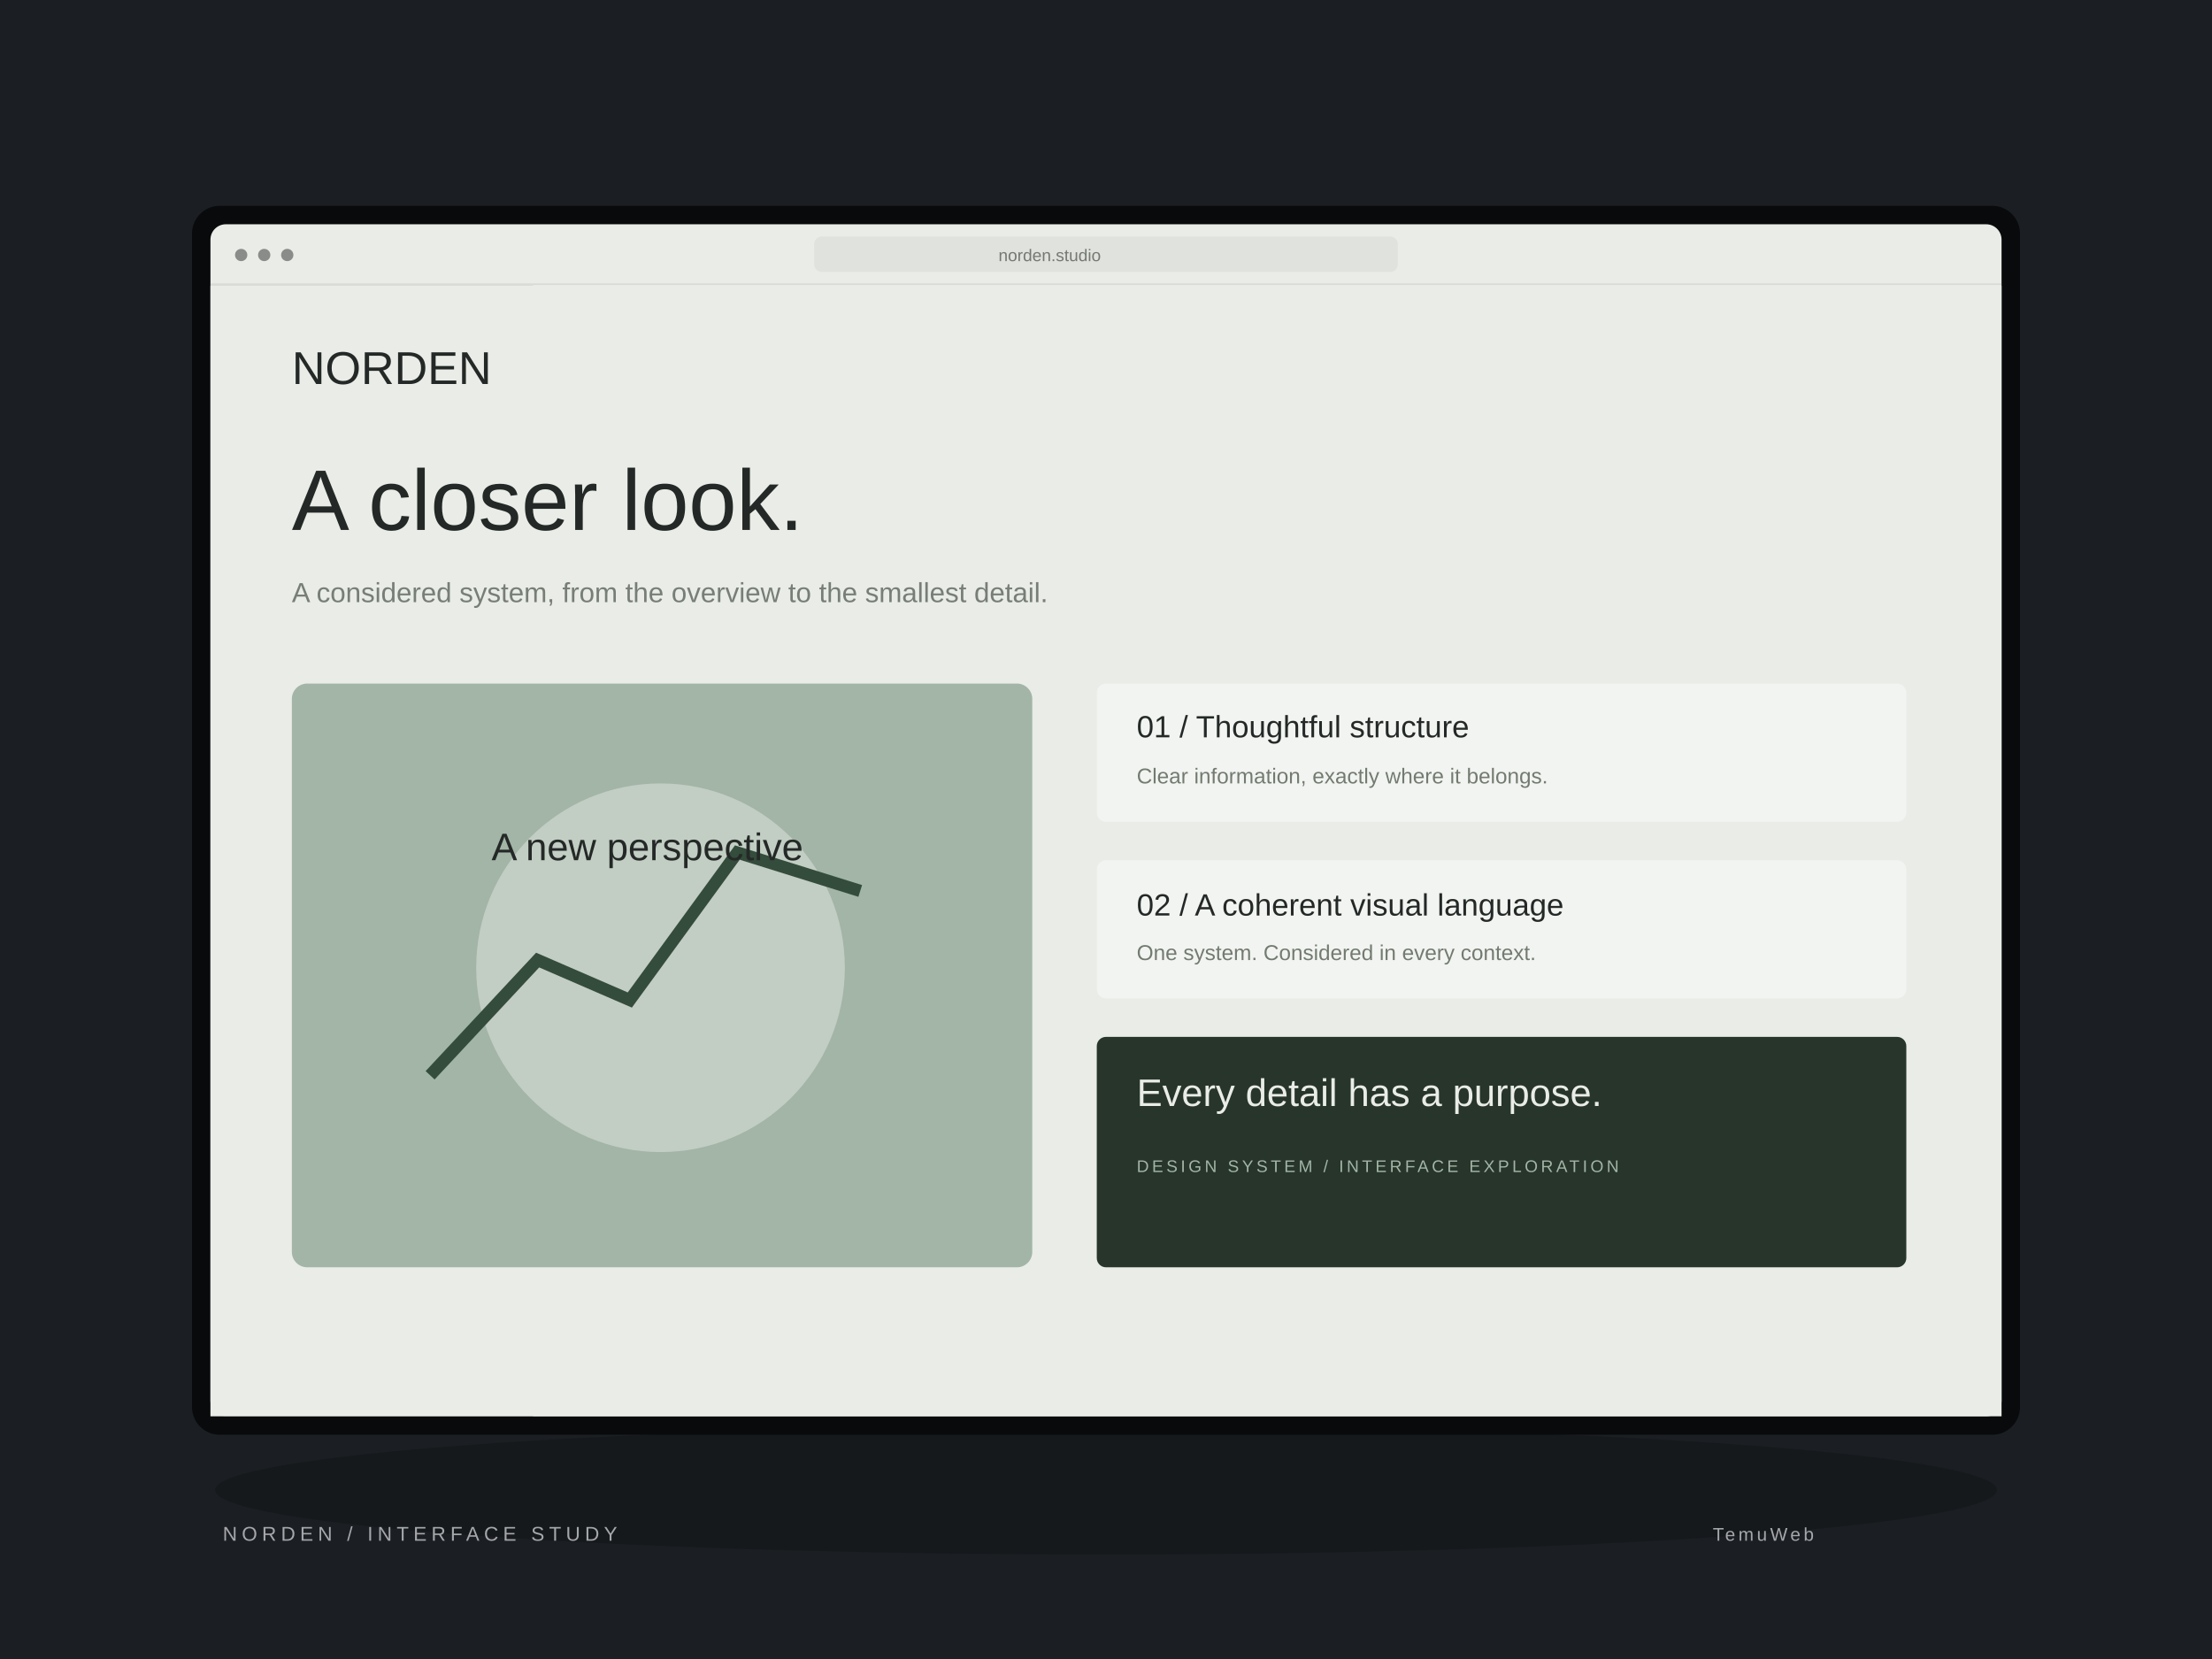
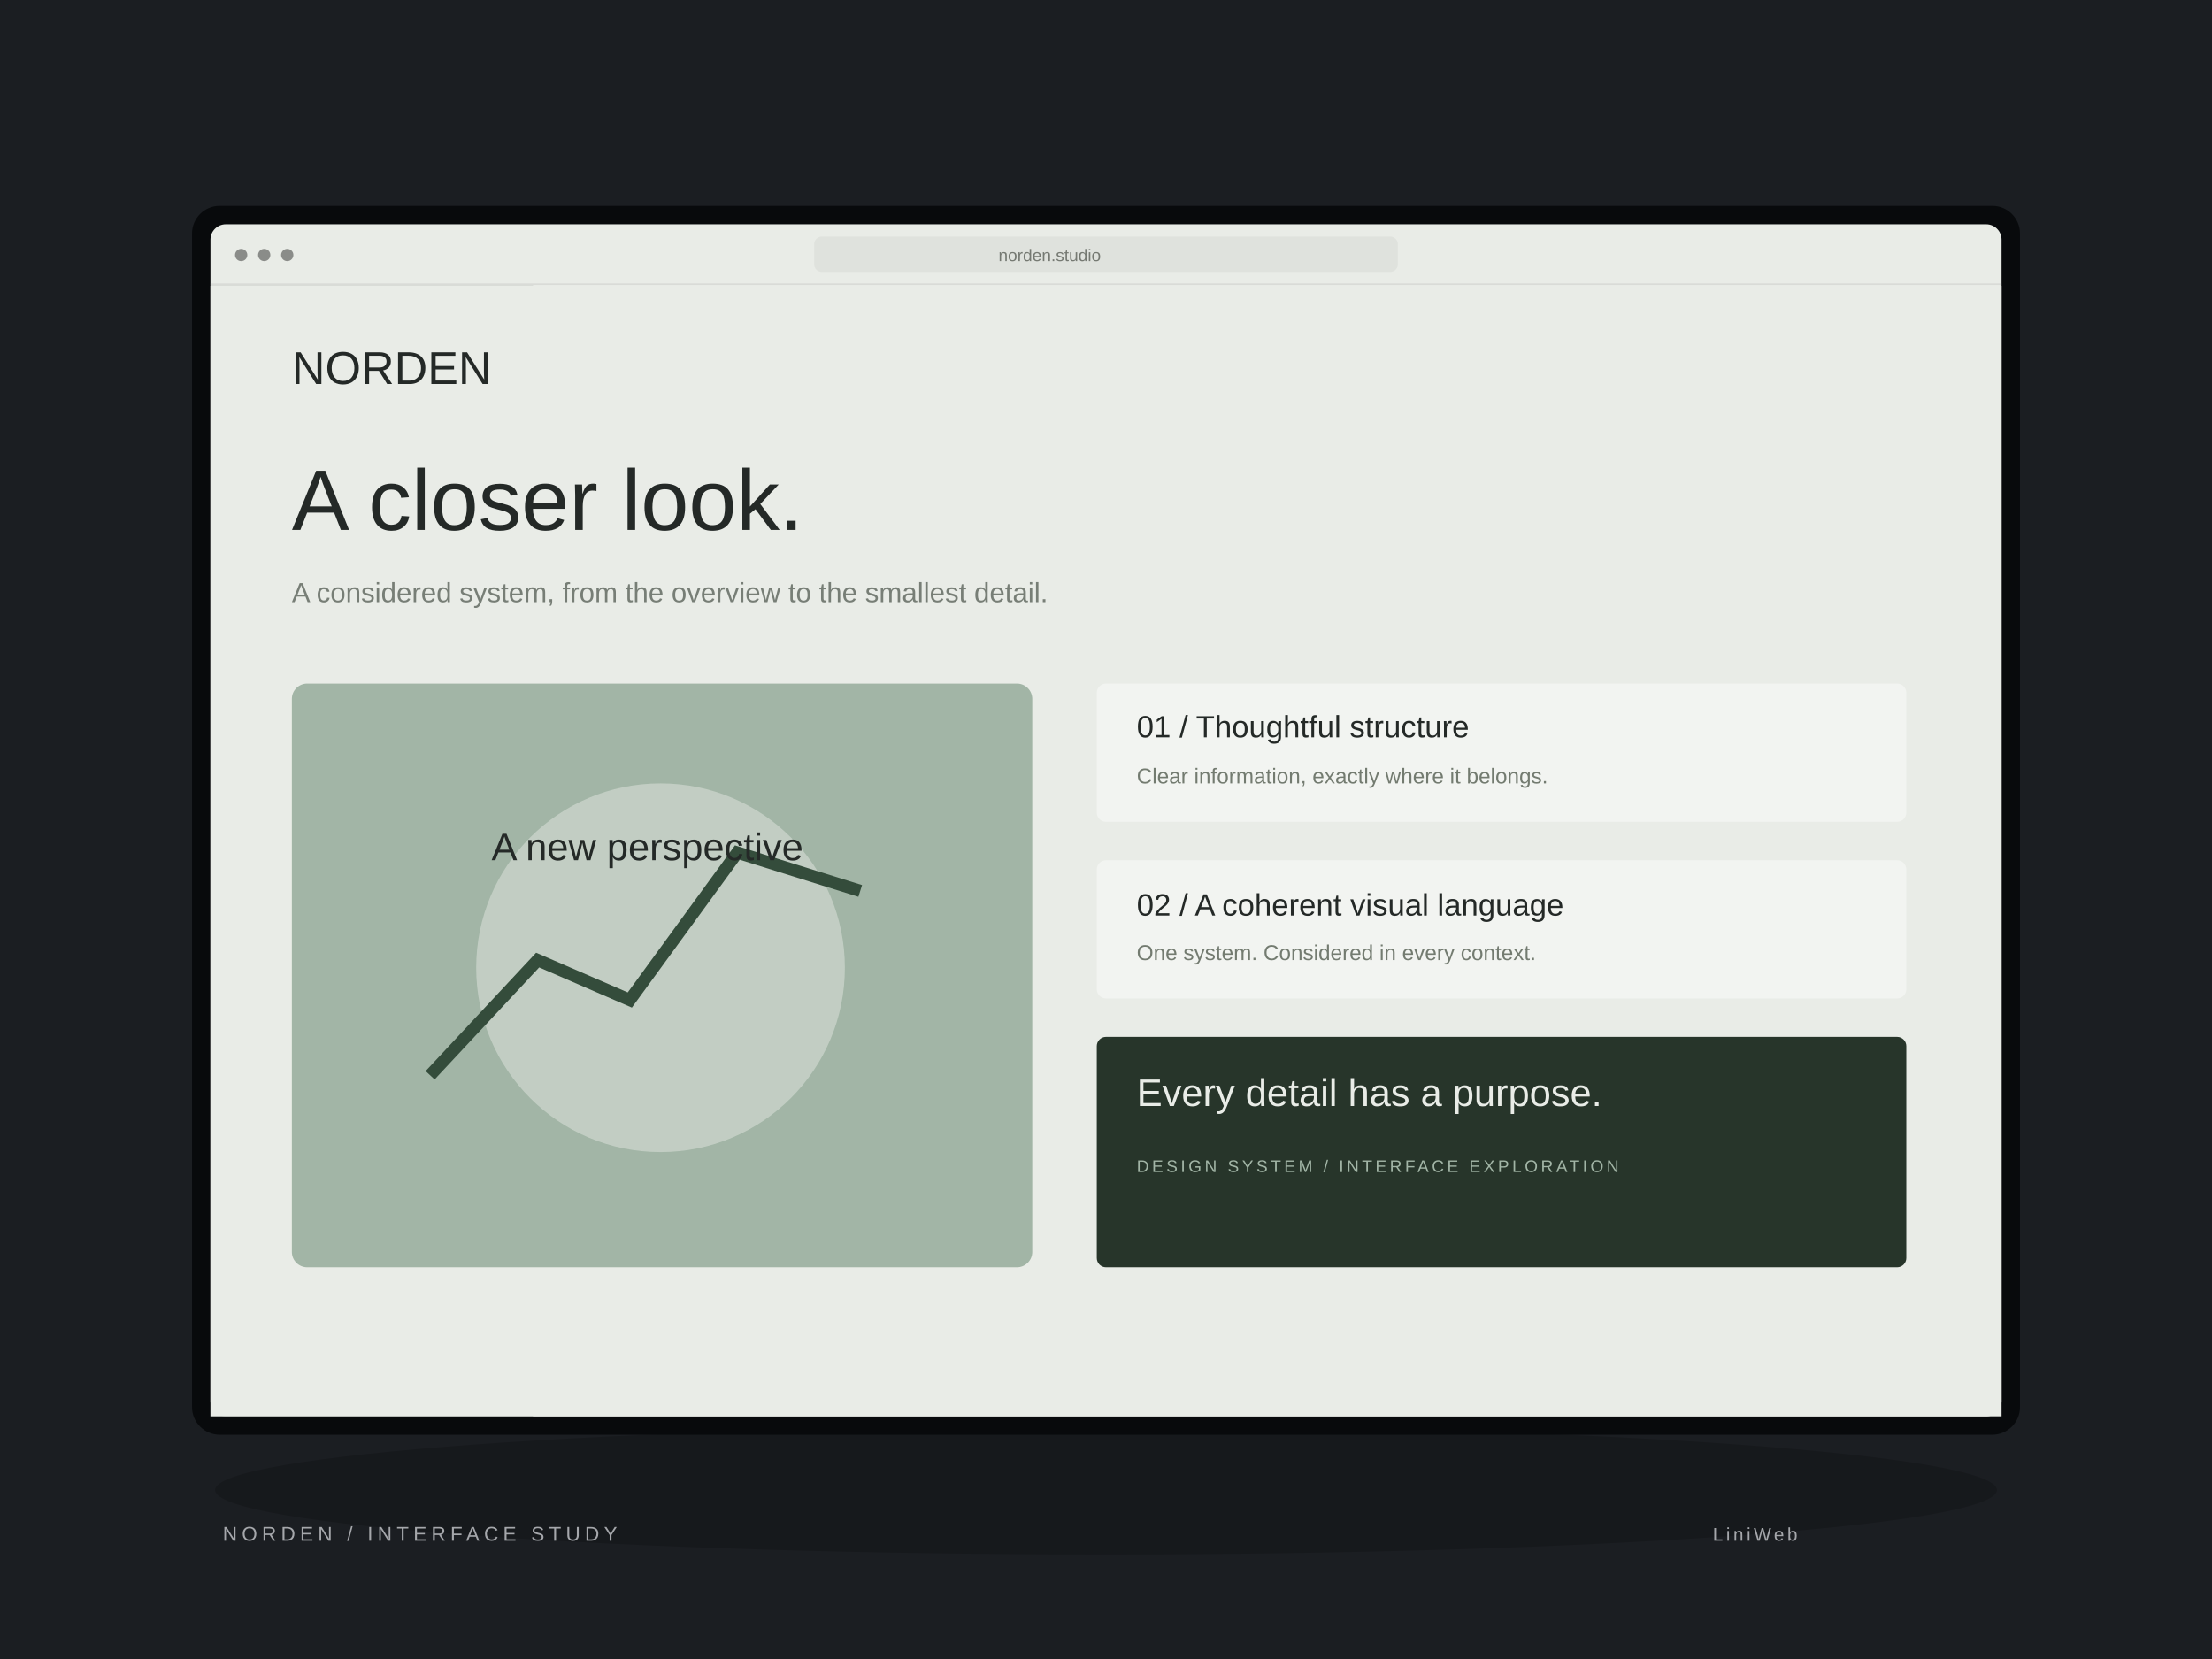
<svg xmlns="http://www.w3.org/2000/svg" width="1440" height="1080" viewBox="0 0 1440 1080">
  <rect width="1440" height="1080" fill="#1b1e22" />
  <ellipse cx="720" cy="970" rx="580" ry="42" fill="#000" opacity=".17" />
  <rect x="125" y="134" width="1190" height="800" rx="18" fill="#080a0c" />
  <rect x="137" y="146" width="1166" height="776" rx="10" fill="#e9ece7" />
  <path d="M137 185h1166" stroke="#aaa" stroke-opacity=".25" />
  <circle cx="157" cy="166" r="4" fill="#8a8c89" />
  <circle cx="172" cy="166" r="4" fill="#8a8c89" />
  <circle cx="187" cy="166" r="4" fill="#8a8c89" />
  <rect x="530" y="154" width="380" height="23" rx="5" fill="#000" opacity=".045" />
  <text x="650" y="170" font-family="Arial,Helvetica,sans-serif" font-size="11" fill="#757972">norden.studio</text>
  <rect x="137" y="186" width="210" height="736" fill="#202724" />
  <text x="165" y="238" font-family="Arial,Helvetica,sans-serif" font-size="24" fill="#f1f0e8" font-weight="bold">NORDEN</text>
  <text x="180" y="307" font-family="Arial,Helvetica,sans-serif" font-size="15" fill="#a9b3ac">Overview</text>
  <rect x="151" y="333" width="181" height="39" rx="5" fill="#a2b5a6" />
  <text x="180" y="359" font-family="Arial,Helvetica,sans-serif" font-size="15" fill="#202724">Projects</text>
  <text x="180" y="411" font-family="Arial,Helvetica,sans-serif" font-size="15" fill="#a9b3ac">Analytics</text>
  <text x="180" y="463" font-family="Arial,Helvetica,sans-serif" font-size="15" fill="#a9b3ac">Messages</text>
  <text x="180" y="515" font-family="Arial,Helvetica,sans-serif" font-size="15" fill="#a9b3ac">Team</text>
  <text x="180" y="567" font-family="Arial,Helvetica,sans-serif" font-size="15" fill="#a9b3ac">Settings</text>
  <text x="165" y="862" font-family="Arial,Helvetica,sans-serif" font-size="10" fill="#a9b3ac">YOUR SPACE TO FOCUS</text>
  <text x="386" y="242" font-family="Arial,Helvetica,sans-serif" font-size="28" fill="#242927">Project insights</text>
  <text x="386" y="278" font-family="Arial,Helvetica,sans-serif" font-size="16" fill="#7d827d">Your workspace, in focus.</text>
  <rect x="385" y="318" width="265" height="120" rx="8" fill="#fff" />
  <text x="408" y="350" font-family="Arial,Helvetica,sans-serif" font-size="14" fill="#7e827c">Active projects</text>
  <text x="408" y="403" font-family="Arial,Helvetica,sans-serif" font-size="36" fill="#242927">12</text>
  <circle cx="610" cy="385" r="15" fill="#a2b5a6" opacity=".5" />
  <rect x="675" y="318" width="265" height="120" rx="8" fill="#fff" />
  <text x="698" y="350" font-family="Arial,Helvetica,sans-serif" font-size="14" fill="#7e827c">Tasks completed</text>
  <text x="698" y="403" font-family="Arial,Helvetica,sans-serif" font-size="36" fill="#242927">84</text>
  <circle cx="900" cy="385" r="15" fill="#a2b5a6" opacity=".5" />
  <rect x="965" y="318" width="265" height="120" rx="8" fill="#fff" />
  <text x="988" y="350" font-family="Arial,Helvetica,sans-serif" font-size="14" fill="#7e827c">Team activity</text>
  <text x="988" y="403" font-family="Arial,Helvetica,sans-serif" font-size="36" fill="#242927">+18%</text>
  <circle cx="1190" cy="385" r="15" fill="#a2b5a6" opacity=".5" />
  <rect x="385" y="468" width="555" height="285" rx="8" fill="#fff" />
  <text x="410" y="507" font-family="Arial,Helvetica,sans-serif" font-size="18" fill="#242927">Activity overview</text>
  <path d="M413 550h500" stroke="#eee" />
  <path d="M413 598h500" stroke="#eee" />
  <path d="M413 646h500" stroke="#eee" />
  <path d="M413 694h500" stroke="#eee" />
  <path d="M418 688L480 650L540 669L605 590L670 610L735 550L800 580L900 535" fill="none" stroke="#a2b5a6" stroke-width="5" />
  <path d="M418 688L480 650L540 669L605 590L670 610L735 550L800 580L900 535V720H418Z" fill="#a2b5a6" opacity=".16" />
  <rect x="965" y="468" width="265" height="285" rx="8" fill="#fff" />
  <text x="990" y="507" font-family="Arial,Helvetica,sans-serif" font-size="18" fill="#242927">This week</text>
  <circle cx="1095" cy="620" r="67" fill="none" stroke="#e9ece7" stroke-width="20" />
  <circle cx="1095" cy="620" r="67" fill="none" stroke="#a2b5a6" stroke-width="20" stroke-dasharray="285 440" transform="rotate(-90 1095 620)" />
  <text x="1060" y="630" font-family="Arial,Helvetica,sans-serif" font-size="28" fill="#242927">76%</text>
  <rect x="385" y="778" width="845" height="100" rx="8" fill="#fff" />
  <text x="410" y="817" font-family="Arial,Helvetica,sans-serif" font-size="18" fill="#242927">Everything in its right place.</text>
  <text x="410" y="848" font-family="Arial,Helvetica,sans-serif" font-size="14" fill="#7e827c">A shared view of what matters today.</text>
  <rect x="137" y="186" width="1166" height="736" fill="#e9ece7" />
  <text x="190" y="250" font-family="Arial,Helvetica,sans-serif" font-size="30" fill="#242927">NORDEN</text>
  <text x="190" y="345" font-family="Arial,Helvetica,sans-serif" font-size="56" fill="#242927">A closer look.</text>
  <text x="190" y="392" font-family="Arial,Helvetica,sans-serif" font-size="18" fill="#777e76">A considered system, from the overview to the smallest detail.</text>
  <rect x="190" y="445" width="482" height="380" rx="10" fill="#a2b5a6" />
  <circle cx="430" cy="630" r="120" fill="#e9ece7" opacity=".45" />
  <path d="M280 700L350 625L410 651L480 555L560 580" fill="none" stroke="#344c3b" stroke-width="8" />
  <text x="320" y="560" font-family="Arial,Helvetica,sans-serif" font-size="25" fill="#242927">A new perspective</text>
  <rect x="714" y="445" width="527" height="90" rx="6" fill="#ffffff66" />
  <text x="740" y="480" font-family="Arial,Helvetica,sans-serif" font-size="20" fill="#242927">01 / Thoughtful structure</text>
  <text x="740" y="510" font-family="Arial,Helvetica,sans-serif" font-size="14" fill="#737b70">Clear information, exactly where it belongs.</text>
  <rect x="714" y="560" width="527" height="90" rx="6" fill="#ffffff66" />
  <text x="740" y="596" font-family="Arial,Helvetica,sans-serif" font-size="20" fill="#242927">02 / A coherent visual language</text>
  <text x="740" y="625" font-family="Arial,Helvetica,sans-serif" font-size="14" fill="#737b70">One system. Considered in every context.</text>
  <rect x="714" y="675" width="527" height="150" rx="6" fill="#27352a" />
  <text x="740" y="720" font-family="Arial,Helvetica,sans-serif" font-size="25" fill="#e9ece7">Every detail has a purpose.</text>
  <text x="740" y="763" font-family="Arial,Helvetica,sans-serif" font-size="11" fill="#a2b5a6" letter-spacing="2">DESIGN SYSTEM / INTERFACE EXPLORATION</text>
  <text x="145" y="1003" font-family="Arial,Helvetica,sans-serif" font-size="13" fill="#a5a7ab" letter-spacing="3">NORDEN / INTERFACE STUDY</text>
-   <text x="1115" y="1003" font-family="Arial,Helvetica,sans-serif" font-size="12" fill="#a5a7ab" letter-spacing="2">TemuWeb</text>
+   <text x="1115" y="1003" font-family="Arial,Helvetica,sans-serif" font-size="12" fill="#a5a7ab" letter-spacing="2">LiniWeb</text>
</svg>
